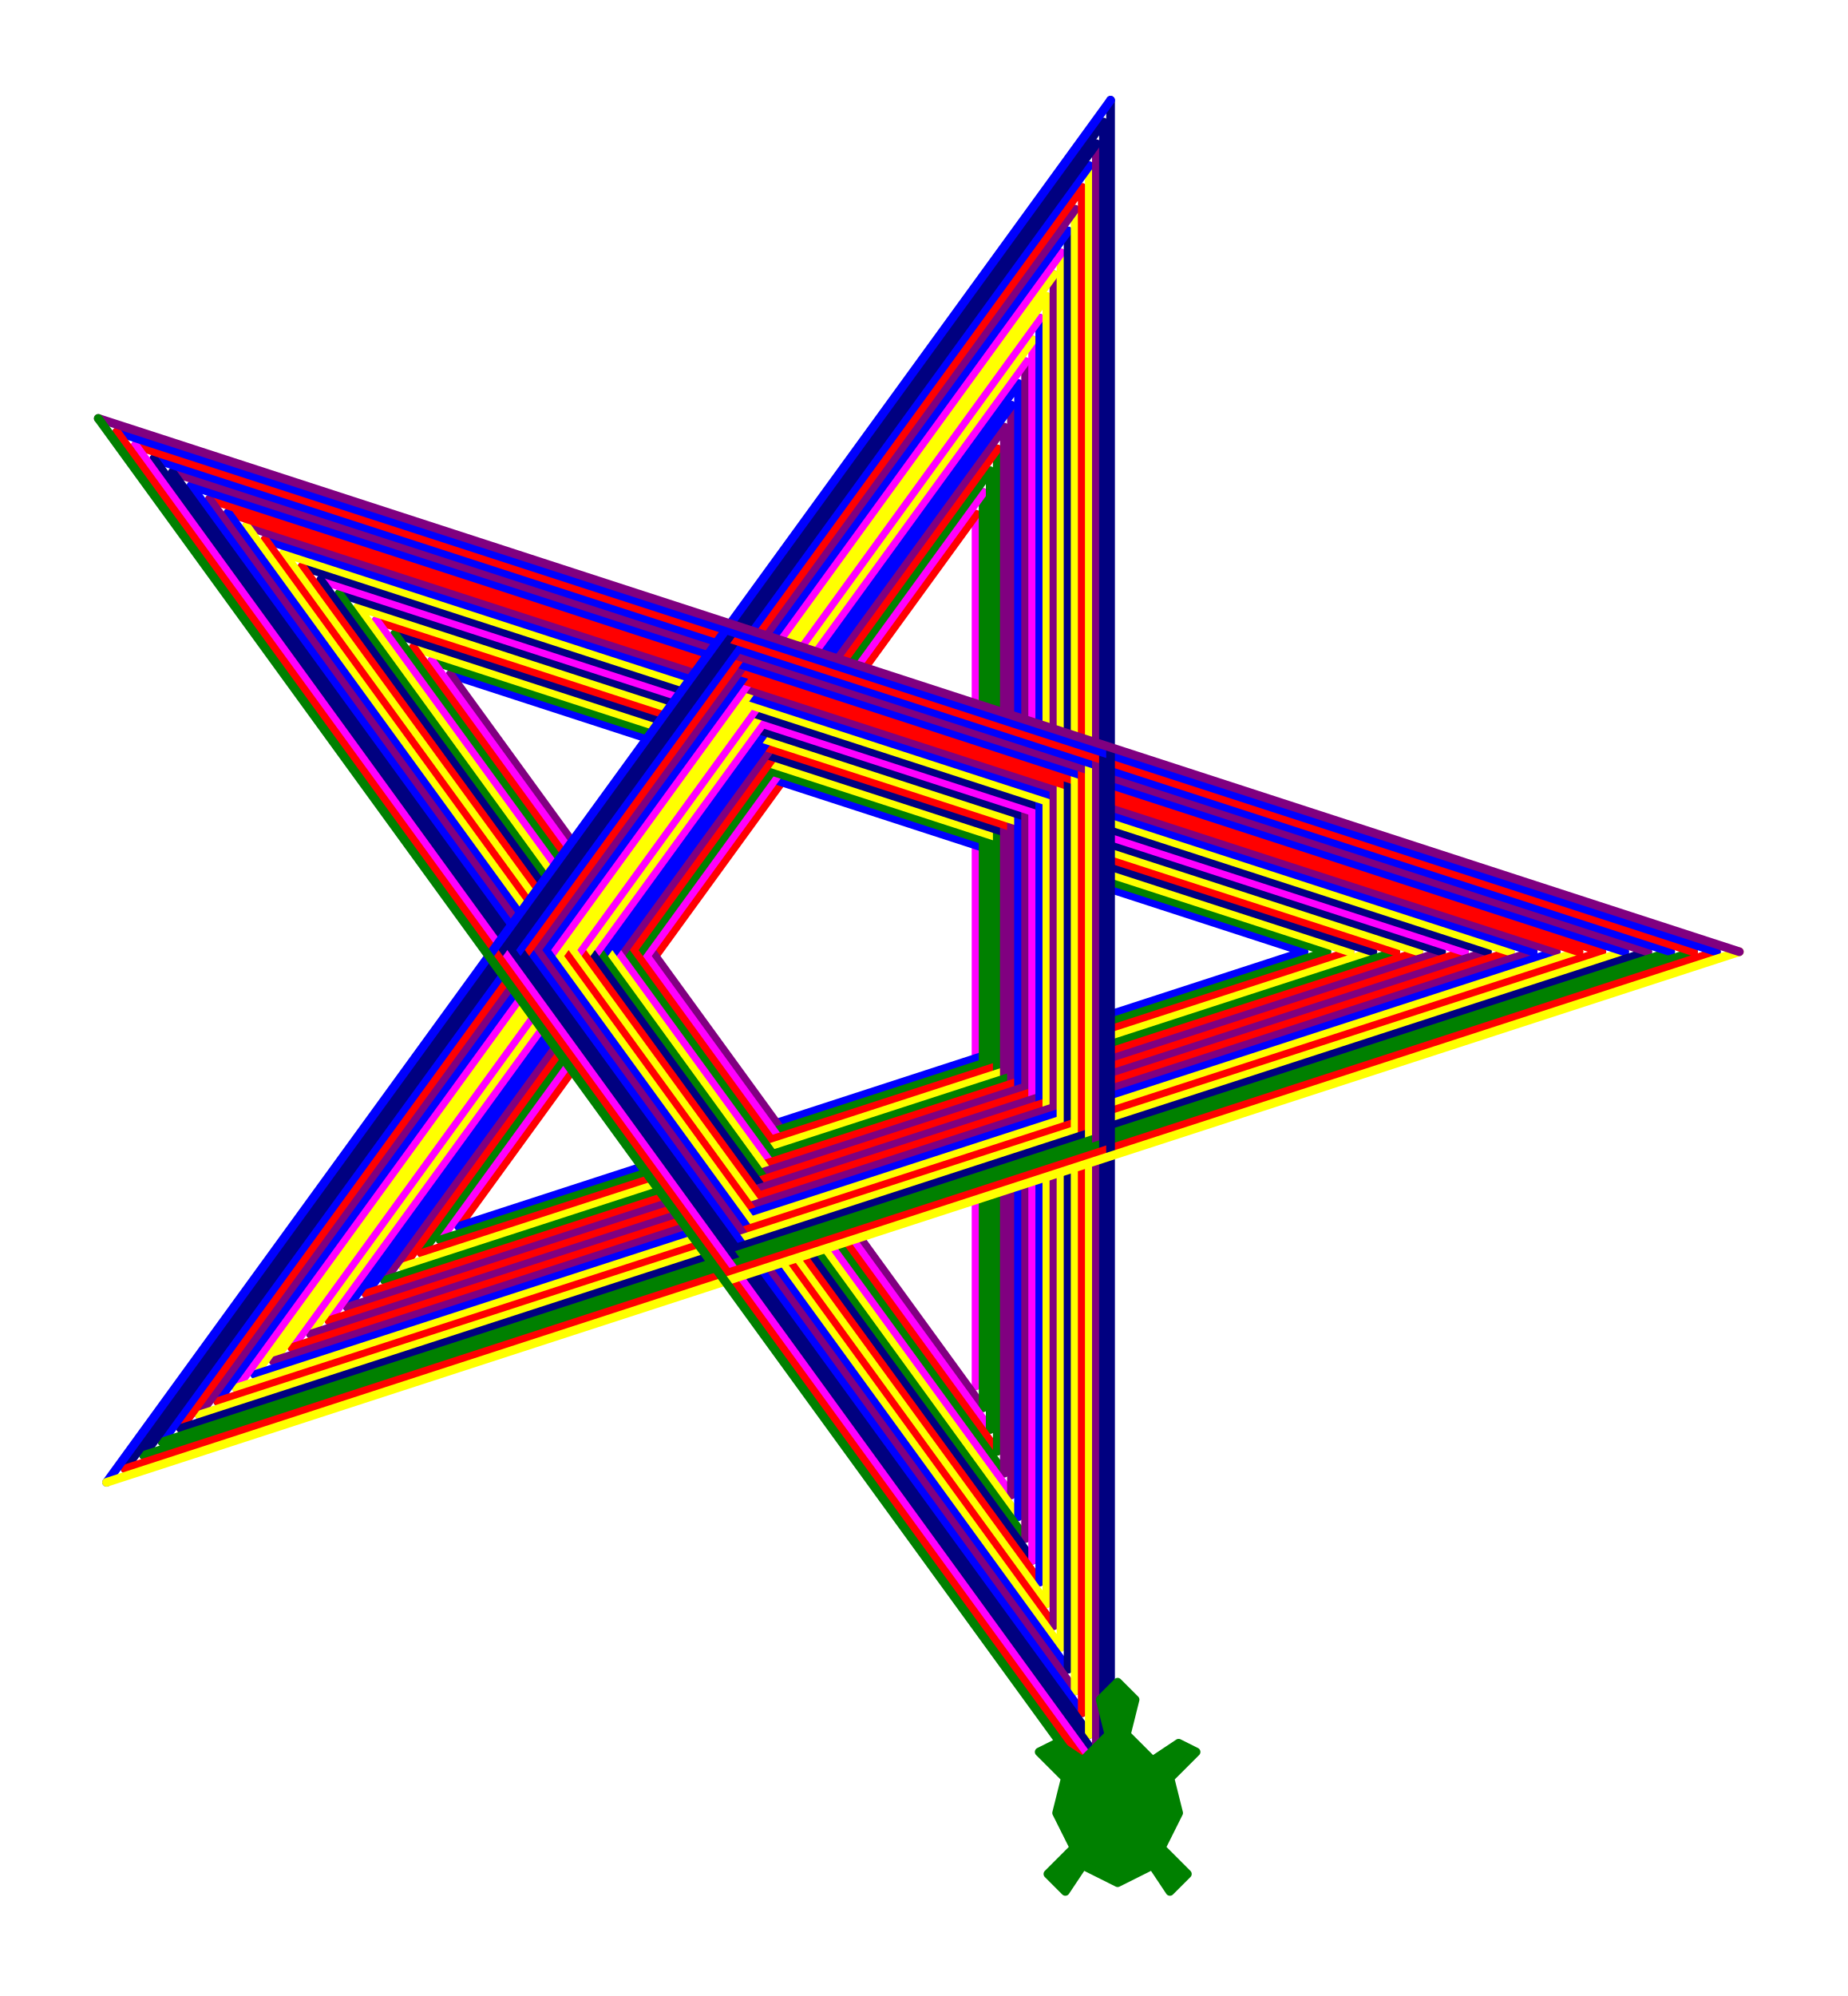
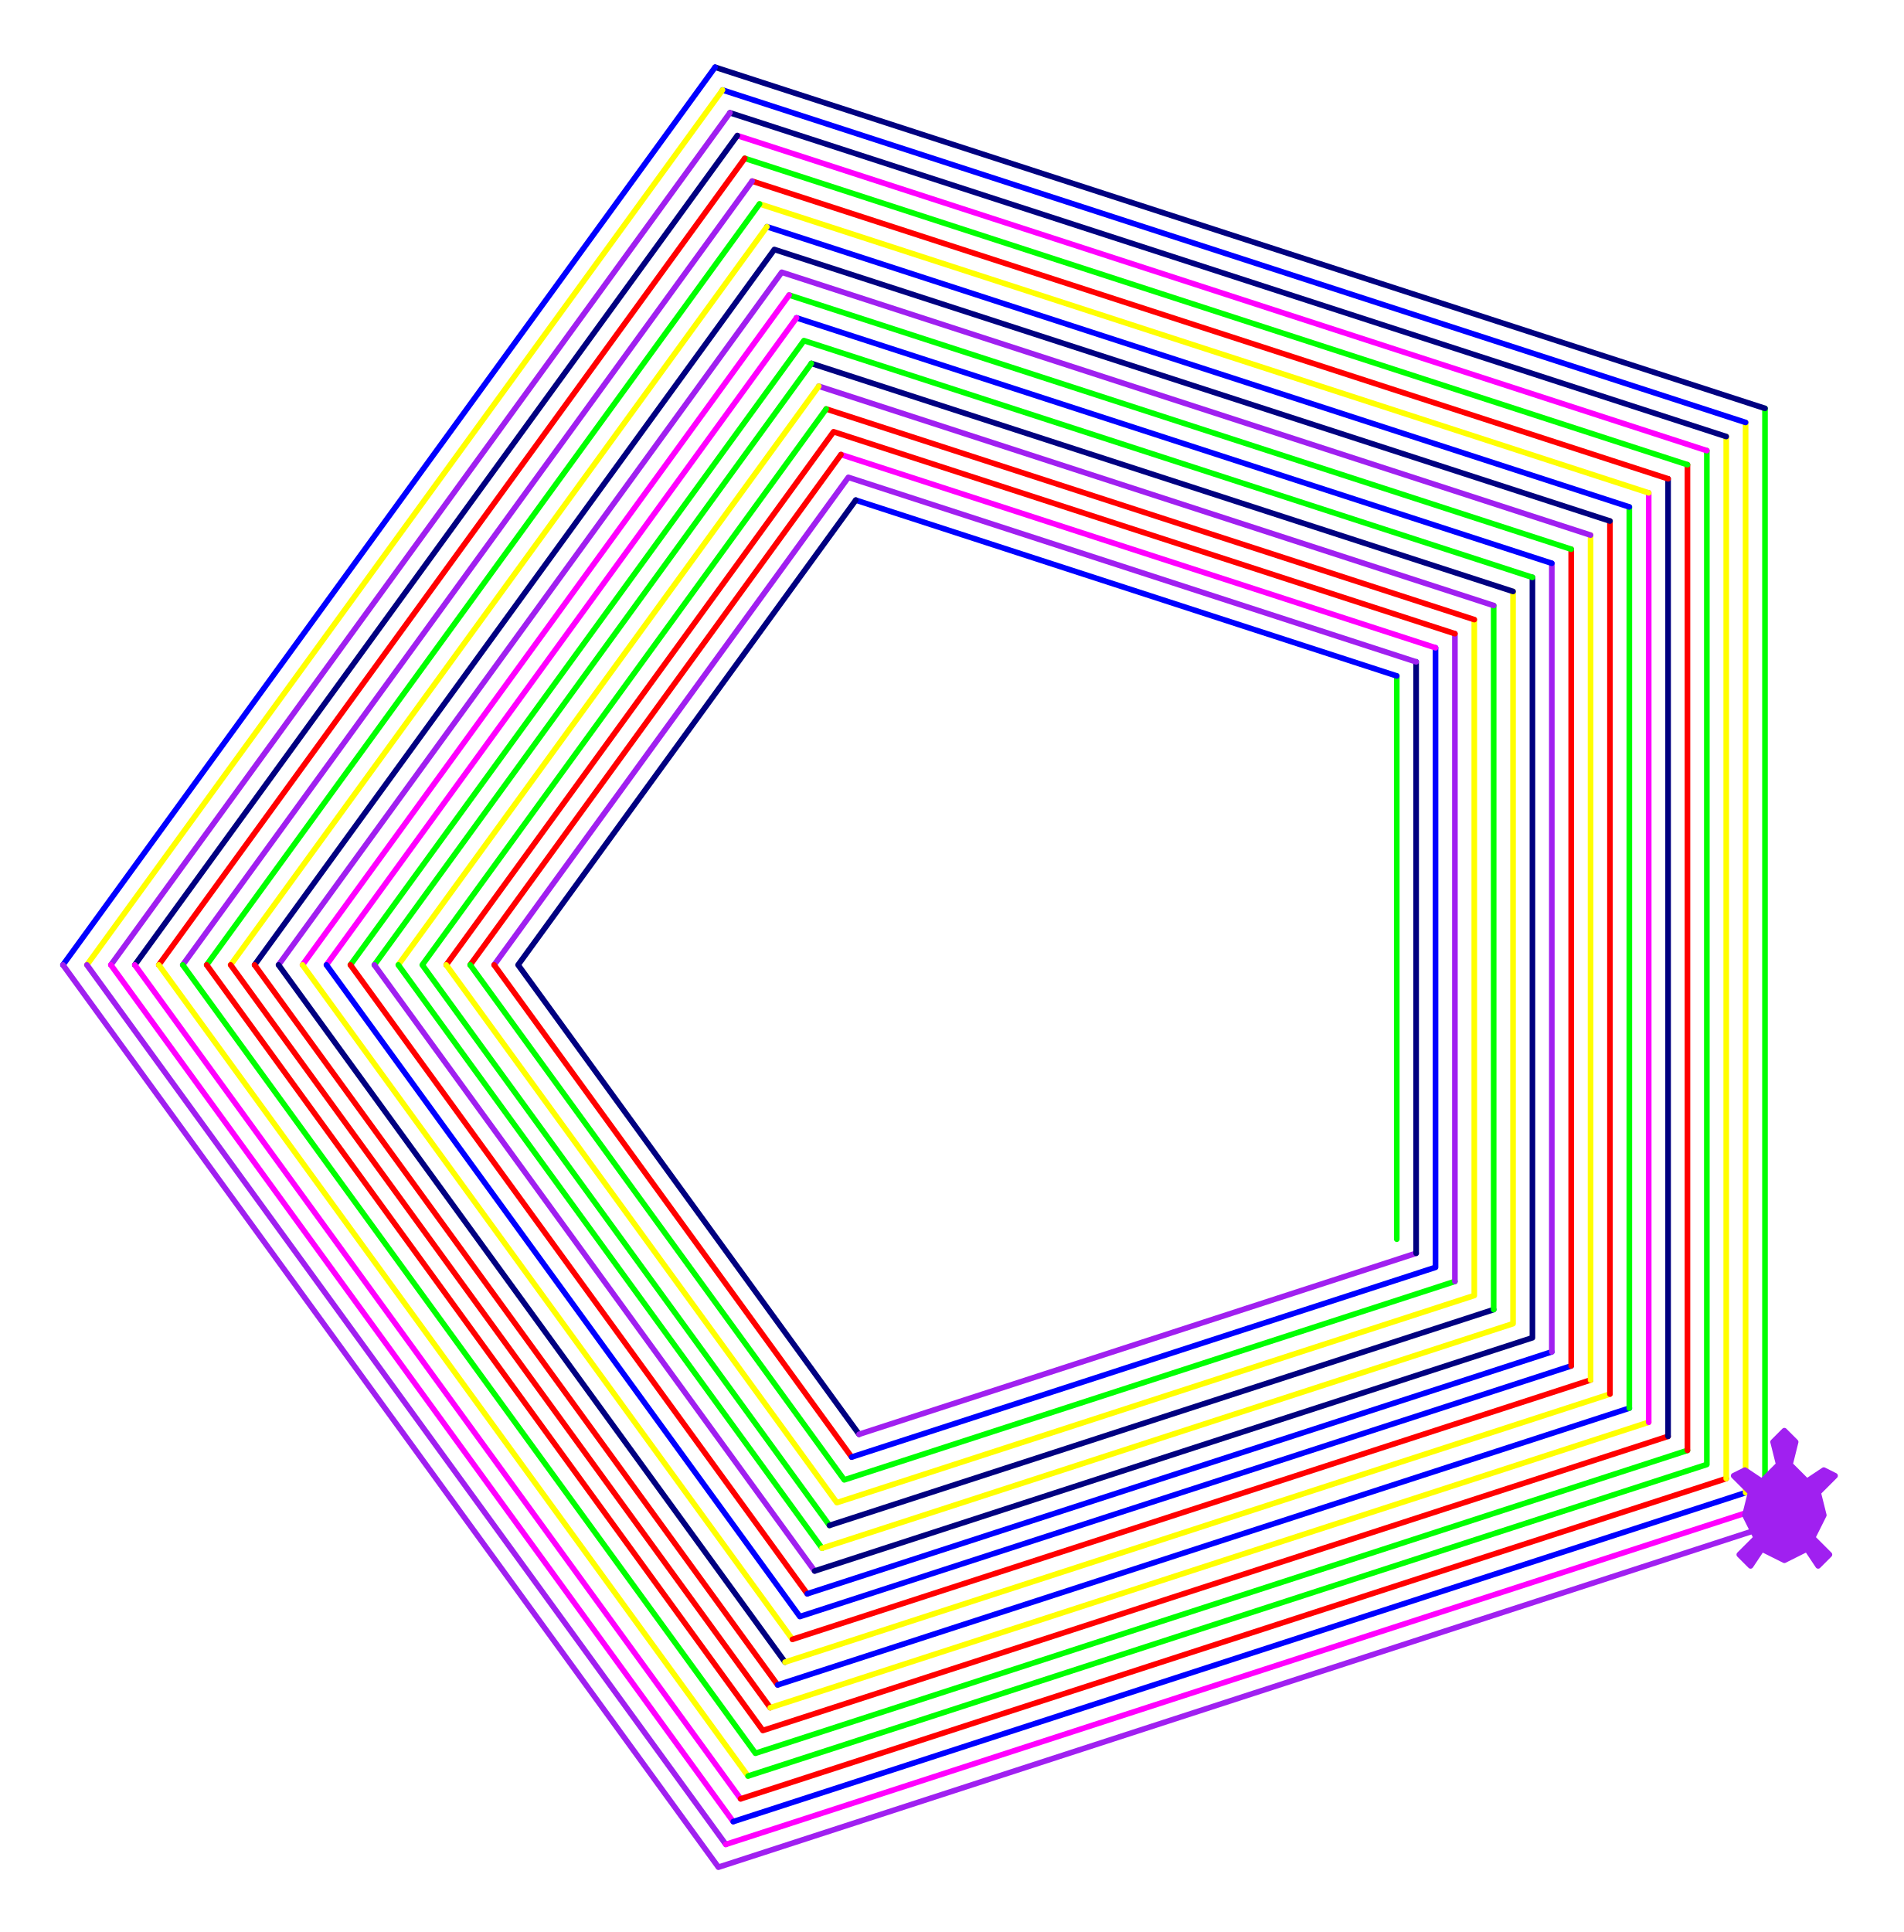
- <svg xmlns="http://www.w3.org/2000/svg" height="229.000" viewBox="-112.000 -159.000 212.000 229.000" width="212.000">
+ <svg xmlns="http://www.w3.org/2000/svg" height="343.000" viewBox="-248.000 -220.000 338.000 343.000" width="338.000">
  <line fill="none" stroke="none" stroke-linecap="round" stroke-width="2.0" x1="0.0" x2="0.0" y1="0.0" y2="0.0" />
-   <line fill="none" stroke="#f0f" stroke-linecap="round" x1="0.0" x2="0.0" y1="-0.0" y2="-100.0" />
-   <line fill="none" stroke="#f00" stroke-linecap="round" x1="0.0" x2="-59.366" y1="-100.0" y2="-18.289" />
-   <polyline fill="none" points="-59.366,-18.289 37.641,-49.809 -60.317,-81.638" stroke="#00f" stroke-linecap="round" stroke-linejoin="round" />
-   <line fill="none" stroke="#800080" stroke-linecap="round" x1="-60.317" x2="0.812" y1="-81.638" y2="2.5" />
-   <line fill="none" stroke="#008000" stroke-linecap="round" x1="0.812" x2="0.812" y1="2.5" y2="-102.5" />
-   <line fill="none" stroke="#f0f" stroke-linecap="round" x1="0.812" x2="-61.493" y1="-102.5" y2="-16.744" />
-   <polyline fill="none" points="-61.493,-16.744 40.27,-49.809 -62.444,-83.183" stroke="#008000" stroke-linecap="round" stroke-linejoin="round" />
-   <line fill="none" stroke="#f0f" stroke-linecap="round" x1="-62.444" x2="1.625" y1="-83.183" y2="5" />
-   <polyline fill="none" points="1.625,5 1.625,-105 -63.62,-15.199" stroke="#008000" stroke-linecap="round" stroke-linejoin="round" />
-   <line fill="none" stroke="#f00" stroke-linecap="round" x1="-63.62" x2="42.899" y1="-15.199" y2="-49.809" />
-   <line fill="none" stroke="#ff0" stroke-linecap="round" x1="42.899" x2="-64.571" y1="-49.809" y2="-84.728" />
-   <line fill="none" stroke="#f00" stroke-linecap="round" x1="-64.571" x2="2.437" y1="-84.728" y2="7.5" />
-   <line fill="none" stroke="#008000" stroke-linecap="round" x1="2.437" x2="2.437" y1="7.5" y2="-107.5" />
-   <line fill="none" stroke="#f00" stroke-linecap="round" x1="2.437" x2="-65.746" y1="-107.5" y2="-13.654" />
-   <line fill="none" stroke="#ff0" stroke-linecap="round" x1="-65.746" x2="45.527" y1="-13.654" y2="-49.809" />
-   <line fill="none" stroke="#000080" stroke-linecap="round" x1="45.527" x2="-66.697" y1="-49.809" y2="-86.273" />
-   <line fill="none" stroke="#008000" stroke-linecap="round" x1="-66.697" x2="3.249" y1="-86.273" y2="10" />
-   <polyline fill="none" points="3.249,10 3.249,-110 -67.873,-12.109" stroke="#800080" stroke-linecap="round" stroke-linejoin="round" />
-   <line fill="none" stroke="#008000" stroke-linecap="round" x1="-67.873" x2="48.156" y1="-12.109" y2="-49.809" />
-   <line fill="none" stroke="#f00" stroke-linecap="round" x1="48.156" x2="-68.824" y1="-49.809" y2="-87.818" />
-   <line fill="none" stroke="#f0f" stroke-linecap="round" x1="-68.824" x2="4.061" y1="-87.818" y2="12.5" />
-   <line fill="none" stroke="#800080" stroke-linecap="round" x1="4.061" x2="4.061" y1="12.5" y2="-112.5" />
-   <line fill="none" stroke="#00f" stroke-linecap="round" x1="4.061" x2="-69.999" y1="-112.5" y2="-10.564" />
-   <line fill="none" stroke="#f00" stroke-linecap="round" x1="-69.999" x2="50.785" y1="-10.564" y2="-49.809" />
-   <polyline fill="none" points="50.785,-49.809 -70.951,-89.363 4.874,15" stroke="#ff0" stroke-linecap="round" stroke-linejoin="round" />
-   <polyline fill="none" points="4.874,15 4.874,-115 -72.126,-9.019" stroke="#00f" stroke-linecap="round" stroke-linejoin="round" />
-   <line fill="none" stroke="#800080" stroke-linecap="round" x1="-72.126" x2="53.413" y1="-9.019" y2="-49.809" />
-   <line fill="none" stroke="#000080" stroke-linecap="round" x1="53.413" x2="-73.077" y1="-49.809" y2="-90.908" />
-   <line fill="none" stroke="#008000" stroke-linecap="round" x1="-73.077" x2="5.686" y1="-90.908" y2="17.5" />
-   <line fill="none" stroke="#800080" stroke-linecap="round" x1="5.686" x2="5.686" y1="17.5" y2="-117.5" />
-   <line fill="none" stroke="#f0f" stroke-linecap="round" x1="5.686" x2="-74.253" y1="-117.5" y2="-7.474" />
-   <line fill="none" stroke="#f00" stroke-linecap="round" x1="-74.253" x2="56.042" y1="-7.474" y2="-49.809" />
-   <line fill="none" stroke="#f0f" stroke-linecap="round" x1="56.042" x2="-75.204" y1="-49.809" y2="-92.453" />
-   <line fill="none" stroke="#000080" stroke-linecap="round" x1="-75.204" x2="6.498" y1="-92.453" y2="20" />
-   <line fill="none" stroke="#f0f" stroke-linecap="round" x1="6.498" x2="6.498" y1="20" y2="-120" />
-   <line fill="none" stroke="#ff0" stroke-linecap="round" x1="6.498" x2="-76.379" y1="-120" y2="-5.929" />
-   <line fill="none" stroke="#800080" stroke-linecap="round" x1="-76.379" x2="58.671" y1="-5.929" y2="-49.809" />
-   <line fill="none" stroke="#000080" stroke-linecap="round" x1="58.671" x2="-77.33" y1="-49.809" y2="-93.998" />
-   <line fill="none" stroke="#f00" stroke-linecap="round" x1="-77.33" x2="7.311" y1="-93.998" y2="22.5" />
-   <line fill="none" stroke="#00f" stroke-linecap="round" x1="7.311" x2="7.311" y1="22.5" y2="-122.5" />
-   <line fill="none" stroke="#f0f" stroke-linecap="round" x1="7.311" x2="-78.506" y1="-122.5" y2="-4.384" />
-   <line fill="none" stroke="#f00" stroke-linecap="round" x1="-78.506" x2="61.299" y1="-4.384" y2="-49.809" />
-   <polyline fill="none" points="61.299,-49.809 -79.457,-95.544 8.123,25 8.123,-125 -80.633,-2.838" stroke="#ff0" stroke-linecap="round" stroke-linejoin="round" />
-   <line fill="none" stroke="#800080" stroke-linecap="round" x1="-80.633" x2="63.928" y1="-2.838" y2="-49.809" />
-   <line fill="none" stroke="#00f" stroke-linecap="round" x1="63.928" x2="-81.584" y1="-49.809" y2="-97.089" />
-   <line fill="none" stroke="#f00" stroke-linecap="round" x1="-81.584" x2="8.935" y1="-97.089" y2="27.5" />
-   <line fill="none" stroke="#800080" stroke-linecap="round" x1="8.935" x2="8.935" y1="27.5" y2="-127.5" />
-   <line fill="none" stroke="#ff0" stroke-linecap="round" x1="8.935" x2="-82.759" y1="-127.5" y2="-1.293" />
-   <line fill="none" stroke="#00f" stroke-linecap="round" x1="-82.759" x2="66.557" y1="-1.293" y2="-49.809" />
-   <line fill="none" stroke="#800080" stroke-linecap="round" x1="66.557" x2="-83.71" y1="-49.809" y2="-98.634" />
-   <polyline fill="none" points="-83.71,-98.634 9.748,30 9.748,-130" stroke="#ff0" stroke-linecap="round" stroke-linejoin="round" />
-   <line fill="none" stroke="#f0f" stroke-linecap="round" x1="9.748" x2="-84.886" y1="-130" y2="0.252" />
-   <line fill="none" stroke="#ff0" stroke-linecap="round" x1="-84.886" x2="69.185" y1="0.252" y2="-49.809" />
-   <line fill="none" stroke="#f00" stroke-linecap="round" x1="69.185" x2="-85.837" y1="-49.809" y2="-100.179" />
-   <line fill="none" stroke="#00f" stroke-linecap="round" x1="-85.837" x2="10.56" y1="-100.179" y2="32.5" />
-   <line fill="none" stroke="#000080" stroke-linecap="round" x1="10.56" x2="10.56" y1="32.5" y2="-132.5" />
-   <line fill="none" stroke="#00f" stroke-linecap="round" x1="10.56" x2="-87.012" y1="-132.5" y2="1.797" />
-   <polyline fill="none" points="-87.012,1.797 71.814,-49.809 -87.964,-101.724" stroke="#f00" stroke-linecap="round" stroke-linejoin="round" />
-   <line fill="none" stroke="#800080" stroke-linecap="round" x1="-87.964" x2="11.372" y1="-101.724" y2="35" />
-   <line fill="none" stroke="#ff0" stroke-linecap="round" x1="11.372" x2="11.372" y1="35" y2="-135" />
-   <line fill="none" stroke="#800080" stroke-linecap="round" x1="11.372" x2="-89.139" y1="-135" y2="3.342" />
-   <line fill="none" stroke="#ff0" stroke-linecap="round" x1="-89.139" x2="74.443" y1="3.342" y2="-49.809" />
-   <polyline fill="none" points="74.443,-49.809 -90.09,-103.269 12.184,37.5" stroke="#00f" stroke-linecap="round" stroke-linejoin="round" />
-   <polyline fill="none" points="12.184,37.5 12.184,-137.5 -91.266,4.887" stroke="#f00" stroke-linecap="round" stroke-linejoin="round" />
-   <line fill="none" stroke="#000080" stroke-linecap="round" x1="-91.266" x2="77.071" y1="4.887" y2="-49.809" />
-   <line fill="none" stroke="#800080" stroke-linecap="round" x1="77.071" x2="-92.217" y1="-49.809" y2="-104.814" />
-   <line fill="none" stroke="#000080" stroke-linecap="round" x1="-92.217" x2="12.997" y1="-104.814" y2="40" />
-   <line fill="none" stroke="#ff0" stroke-linecap="round" x1="12.997" x2="12.997" y1="40" y2="-140" />
-   <line fill="none" stroke="#00f" stroke-linecap="round" x1="12.997" x2="-93.392" y1="-140" y2="6.432" />
-   <line fill="none" stroke="#008000" stroke-linecap="round" x1="-93.392" x2="79.7" y1="6.432" y2="-49.809" />
-   <line fill="none" stroke="#00f" stroke-linecap="round" x1="79.7" x2="-94.343" y1="-49.809" y2="-106.359" />
-   <line fill="none" stroke="#000080" stroke-linecap="round" x1="-94.343" x2="13.809" y1="-106.359" y2="42.5" />
-   <line fill="none" stroke="#800080" stroke-linecap="round" x1="13.809" x2="13.809" y1="42.5" y2="-142.5" />
-   <line fill="none" stroke="#000080" stroke-linecap="round" x1="13.809" x2="-95.519" y1="-142.5" y2="7.977" />
-   <line fill="none" stroke="#008000" stroke-linecap="round" x1="-95.519" x2="82.329" y1="7.977" y2="-49.809" />
-   <line fill="none" stroke="#f00" stroke-linecap="round" x1="82.329" x2="-96.47" y1="-49.809" y2="-107.904" />
-   <line fill="none" stroke="#f0f" stroke-linecap="round" x1="-96.47" x2="14.621" y1="-107.904" y2="45" />
-   <polyline fill="none" points="14.621,45 14.621,-145 -97.646,9.522" stroke="#000080" stroke-linecap="round" stroke-linejoin="round" />
-   <line fill="none" stroke="#f00" stroke-linecap="round" x1="-97.646" x2="84.957" y1="9.522" y2="-49.809" />
-   <line fill="none" stroke="#00f" stroke-linecap="round" x1="84.957" x2="-98.597" y1="-49.809" y2="-109.449" />
-   <line fill="none" stroke="#f00" stroke-linecap="round" x1="-98.597" x2="15.434" y1="-109.449" y2="47.5" />
-   <line fill="none" stroke="#000080" stroke-linecap="round" x1="15.434" x2="15.434" y1="47.5" y2="-147.5" />
-   <line fill="none" stroke="#00f" stroke-linecap="round" x1="15.434" x2="-99.772" y1="-147.5" y2="11.067" />
-   <line fill="none" stroke="#ff0" stroke-linecap="round" x1="-99.772" x2="87.586" y1="11.067" y2="-49.809" />
-   <line fill="none" stroke="#800080" stroke-linecap="round" x1="87.586" x2="-100.723" y1="-49.809" y2="-110.994" />
-   <line fill="none" stroke="#008000" stroke-linecap="round" x1="-100.723" x2="16.246" y1="-110.994" y2="50" />
-   <polygon fill="#008000" fill-rule="evenodd" points="16.246,34 14.246,36 15.246,40 12.246,43 9.246,41 7.246,42 10.246,45 9.246,49 11.246,53 8.246,56 10.246,58 12.246,55 16.246,57 20.246,55 22.246,58 24.246,56 21.246,53 23.246,49 22.246,45 25.246,42 23.246,41 20.246,43 17.246,40 18.246,36" stroke="#008000" stroke-linejoin="round" />
+   <line fill="none" stroke="#0f0" stroke-linecap="round" x1="0.0" x2="0.0" y1="0.0" y2="-100.0" />
+   <line fill="none" stroke="#00f" stroke-linecap="round" x1="0.0" x2="-96.057" y1="-100.0" y2="-131.211" />
+   <polyline fill="none" points="-96.057,-131.211 -156.011,-48.691 -95.469,34.638" stroke="#000080" stroke-linecap="round" stroke-linejoin="round" />
+   <line fill="none" stroke="#a020f0" stroke-linecap="round" x1="-95.469" x2="3.441" y1="34.638" y2="2.5" />
+   <line fill="none" stroke="#000080" stroke-linecap="round" x1="3.441" x2="3.441" y1="2.5" y2="-102.5" />
+   <polyline fill="none" points="3.441,-102.5 -97.371,-135.256 -160.264,-48.691" stroke="#a020f0" stroke-linecap="round" stroke-linejoin="round" />
+   <line fill="none" stroke="#f00" stroke-linecap="round" x1="-160.264" x2="-96.783" y1="-48.691" y2="38.683" />
+   <polyline fill="none" points="-96.783,38.683 6.882,5 6.882,-105" stroke="#00f" stroke-linecap="round" stroke-linejoin="round" />
+   <line fill="none" stroke="#f0f" stroke-linecap="round" x1="6.882" x2="-98.685" y1="-105" y2="-139.301" />
+   <line fill="none" stroke="#f00" stroke-linecap="round" x1="-98.685" x2="-164.517" y1="-139.301" y2="-48.691" />
+   <polyline fill="none" points="-164.517,-48.691 -98.098,42.728 10.323,7.5" stroke="#0f0" stroke-linecap="round" stroke-linejoin="round" />
+   <line fill="none" stroke="#a020f0" stroke-linecap="round" x1="10.323" x2="10.323" y1="7.5" y2="-107.5" />
+   <polyline fill="none" points="10.323,-107.5 -100,-143.346 -168.771,-48.691" stroke="#f00" stroke-linecap="round" stroke-linejoin="round" />
+   <polyline fill="none" points="-168.771,-48.691 -99.412,46.773 13.764,10 13.764,-110" stroke="#ff0" stroke-linecap="round" stroke-linejoin="round" />
+   <line fill="none" stroke="#f00" stroke-linecap="round" x1="13.764" x2="-101.314" y1="-110" y2="-147.391" />
+   <polyline fill="none" points="-101.314,-147.391 -173.024,-48.691 -100.726,50.818" stroke="#0f0" stroke-linecap="round" stroke-linejoin="round" />
+   <line fill="none" stroke="#000080" stroke-linecap="round" x1="-100.726" x2="17.205" y1="50.818" y2="12.5" />
+   <line fill="none" stroke="#0f0" stroke-linecap="round" x1="17.205" x2="17.205" y1="12.5" y2="-112.5" />
+   <line fill="none" stroke="#a020f0" stroke-linecap="round" x1="17.205" x2="-102.628" y1="-112.5" y2="-151.436" />
+   <line fill="none" stroke="#ff0" stroke-linecap="round" x1="-102.628" x2="-177.277" y1="-151.436" y2="-48.691" />
+   <line fill="none" stroke="#0f0" stroke-linecap="round" x1="-177.277" x2="-102.041" y1="-48.691" y2="54.863" />
+   <polyline fill="none" points="-102.041,54.863 20.646,15 20.646,-115" stroke="#ff0" stroke-linecap="round" stroke-linejoin="round" />
+   <line fill="none" stroke="#000080" stroke-linecap="round" x1="20.646" x2="-103.943" y1="-115" y2="-155.481" />
+   <line fill="none" stroke="#0f0" stroke-linecap="round" x1="-103.943" x2="-181.53" y1="-155.481" y2="-48.691" />
+   <line fill="none" stroke="#a020f0" stroke-linecap="round" x1="-181.53" x2="-103.355" y1="-48.691" y2="58.908" />
+   <polyline fill="none" points="-103.355,58.908 24.087,17.5 24.087,-117.5" stroke="#000080" stroke-linecap="round" stroke-linejoin="round" />
+   <polyline fill="none" points="24.087,-117.5 -105.257,-159.526 -185.784,-48.691" stroke="#0f0" stroke-linecap="round" stroke-linejoin="round" />
+   <line fill="none" stroke="#f00" stroke-linecap="round" x1="-185.784" x2="-104.669" y1="-48.691" y2="62.953" />
+   <line fill="none" stroke="#00f" stroke-linecap="round" x1="-104.669" x2="27.528" y1="62.953" y2="20" />
+   <line fill="none" stroke="#a020f0" stroke-linecap="round" x1="27.528" x2="27.528" y1="20" y2="-120" />
+   <line fill="none" stroke="#00f" stroke-linecap="round" x1="27.528" x2="-106.571" y1="-120" y2="-163.571" />
+   <line fill="none" stroke="#f0f" stroke-linecap="round" x1="-106.571" x2="-190.037" y1="-163.571" y2="-48.691" />
+   <polyline fill="none" points="-190.037,-48.691 -105.984,66.998 30.969,22.5" stroke="#00f" stroke-linecap="round" stroke-linejoin="round" />
+   <line fill="none" stroke="#f00" stroke-linecap="round" x1="30.969" x2="30.969" y1="22.5" y2="-122.5" />
+   <line fill="none" stroke="#0f0" stroke-linecap="round" x1="30.969" x2="-107.886" y1="-122.5" y2="-167.616" />
+   <line fill="none" stroke="#f0f" stroke-linecap="round" x1="-107.886" x2="-194.29" y1="-167.616" y2="-48.691" />
+   <line fill="none" stroke="#ff0" stroke-linecap="round" x1="-194.29" x2="-107.298" y1="-48.691" y2="71.044" />
+   <line fill="none" stroke="#f00" stroke-linecap="round" x1="-107.298" x2="34.41" y1="71.044" y2="25" />
+   <line fill="none" stroke="#ff0" stroke-linecap="round" x1="34.41" x2="34.41" y1="25" y2="-125" />
+   <polyline fill="none" points="34.41,-125 -109.2,-171.662 -198.543,-48.691" stroke="#a020f0" stroke-linecap="round" stroke-linejoin="round" />
+   <line fill="none" stroke="#000080" stroke-linecap="round" x1="-198.543" x2="-108.612" y1="-48.691" y2="75.089" />
+   <line fill="none" stroke="#ff0" stroke-linecap="round" x1="-108.612" x2="37.851" y1="75.089" y2="27.5" />
+   <line fill="none" stroke="#f00" stroke-linecap="round" x1="37.851" x2="37.851" y1="27.5" y2="-127.5" />
+   <polyline fill="none" points="37.851,-127.5 -110.514,-175.707 -202.797,-48.691" stroke="#000080" stroke-linecap="round" stroke-linejoin="round" />
+   <line fill="none" stroke="#f00" stroke-linecap="round" x1="-202.797" x2="-109.927" y1="-48.691" y2="79.134" />
+   <line fill="none" stroke="#00f" stroke-linecap="round" x1="-109.927" x2="41.291" y1="79.134" y2="30" />
+   <line fill="none" stroke="#0f0" stroke-linecap="round" x1="41.291" x2="41.291" y1="30" y2="-130" />
+   <line fill="none" stroke="#00f" stroke-linecap="round" x1="41.291" x2="-111.829" y1="-130" y2="-179.752" />
+   <line fill="none" stroke="#ff0" stroke-linecap="round" x1="-111.829" x2="-207.05" y1="-179.752" y2="-48.691" />
+   <line fill="none" stroke="#f00" stroke-linecap="round" x1="-207.05" x2="-111.241" y1="-48.691" y2="83.179" />
+   <line fill="none" stroke="#ff0" stroke-linecap="round" x1="-111.241" x2="44.732" y1="83.179" y2="32.5" />
+   <line fill="none" stroke="#f0f" stroke-linecap="round" x1="44.732" x2="44.732" y1="32.5" y2="-132.5" />
+   <line fill="none" stroke="#ff0" stroke-linecap="round" x1="44.732" x2="-113.143" y1="-132.5" y2="-183.797" />
+   <line fill="none" stroke="#0f0" stroke-linecap="round" x1="-113.143" x2="-211.303" y1="-183.797" y2="-48.691" />
+   <polyline fill="none" points="-211.303,-48.691 -112.555,87.224 48.173,35" stroke="#f00" stroke-linecap="round" stroke-linejoin="round" />
+   <line fill="none" stroke="#000080" stroke-linecap="round" x1="48.173" x2="48.173" y1="35" y2="-135" />
+   <line fill="none" stroke="#f00" stroke-linecap="round" x1="48.173" x2="-114.457" y1="-135" y2="-187.842" />
+   <line fill="none" stroke="#a020f0" stroke-linecap="round" x1="-114.457" x2="-215.556" y1="-187.842" y2="-48.691" />
+   <polyline fill="none" points="-215.556,-48.691 -113.87,91.269 51.614,37.5" stroke="#0f0" stroke-linecap="round" stroke-linejoin="round" />
+   <line fill="none" stroke="#f00" stroke-linecap="round" x1="51.614" x2="51.614" y1="37.5" y2="-137.5" />
+   <line fill="none" stroke="#0f0" stroke-linecap="round" x1="51.614" x2="-115.772" y1="-137.5" y2="-191.887" />
+   <line fill="none" stroke="#f00" stroke-linecap="round" x1="-115.772" x2="-219.81" y1="-191.887" y2="-48.691" />
+   <line fill="none" stroke="#ff0" stroke-linecap="round" x1="-219.81" x2="-115.184" y1="-48.691" y2="95.314" />
+   <polyline fill="none" points="-115.184,95.314 55.055,40 55.055,-140" stroke="#0f0" stroke-linecap="round" stroke-linejoin="round" />
+   <line fill="none" stroke="#f0f" stroke-linecap="round" x1="55.055" x2="-117.086" y1="-140" y2="-195.932" />
+   <line fill="none" stroke="#000080" stroke-linecap="round" x1="-117.086" x2="-224.063" y1="-195.932" y2="-48.691" />
+   <line fill="none" stroke="#f0f" stroke-linecap="round" x1="-224.063" x2="-116.498" y1="-48.691" y2="99.359" />
+   <line fill="none" stroke="#f00" stroke-linecap="round" x1="-116.498" x2="58.496" y1="99.359" y2="42.5" />
+   <line fill="none" stroke="#ff0" stroke-linecap="round" x1="58.496" x2="58.496" y1="42.5" y2="-142.5" />
+   <line fill="none" stroke="#000080" stroke-linecap="round" x1="58.496" x2="-118.4" y1="-142.5" y2="-199.977" />
+   <line fill="none" stroke="#a020f0" stroke-linecap="round" x1="-118.4" x2="-228.316" y1="-199.977" y2="-48.691" />
+   <line fill="none" stroke="#f0f" stroke-linecap="round" x1="-228.316" x2="-117.812" y1="-48.691" y2="103.404" />
+   <line fill="none" stroke="#00f" stroke-linecap="round" x1="-117.812" x2="61.937" y1="103.404" y2="45" />
+   <line fill="none" stroke="#ff0" stroke-linecap="round" x1="61.937" x2="61.937" y1="45" y2="-145" />
+   <line fill="none" stroke="#00f" stroke-linecap="round" x1="61.937" x2="-119.715" y1="-145" y2="-204.022" />
+   <line fill="none" stroke="#ff0" stroke-linecap="round" x1="-119.715" x2="-232.569" y1="-204.022" y2="-48.691" />
+   <line fill="none" stroke="#a020f0" stroke-linecap="round" x1="-232.569" x2="-119.127" y1="-48.691" y2="107.449" />
+   <line fill="none" stroke="#f0f" stroke-linecap="round" x1="-119.127" x2="65.378" y1="107.449" y2="47.5" />
+   <line fill="none" stroke="#0f0" stroke-linecap="round" x1="65.378" x2="65.378" y1="47.5" y2="-147.5" />
+   <line fill="none" stroke="#000080" stroke-linecap="round" x1="65.378" x2="-121.029" y1="-147.5" y2="-208.067" />
+   <line fill="none" stroke="#00f" stroke-linecap="round" x1="-121.029" x2="-236.823" y1="-208.067" y2="-48.691" />
+   <polyline fill="none" points="-236.823,-48.691 -120.441,111.494 68.819,50" stroke="#a020f0" stroke-linecap="round" stroke-linejoin="round" />
+   <polygon fill="#a020f0" fill-rule="evenodd" points="68.819,34 66.819,36 67.819,40 64.819,43 61.819,41 59.819,42 62.819,45 61.819,49 63.819,53 60.819,56 62.819,58 64.819,55 68.819,57 72.819,55 74.819,58 76.819,56 73.819,53 75.819,49 74.819,45 77.819,42 75.819,41 72.819,43 69.819,40 70.819,36" stroke="#a020f0" stroke-linejoin="round" />
</svg>
